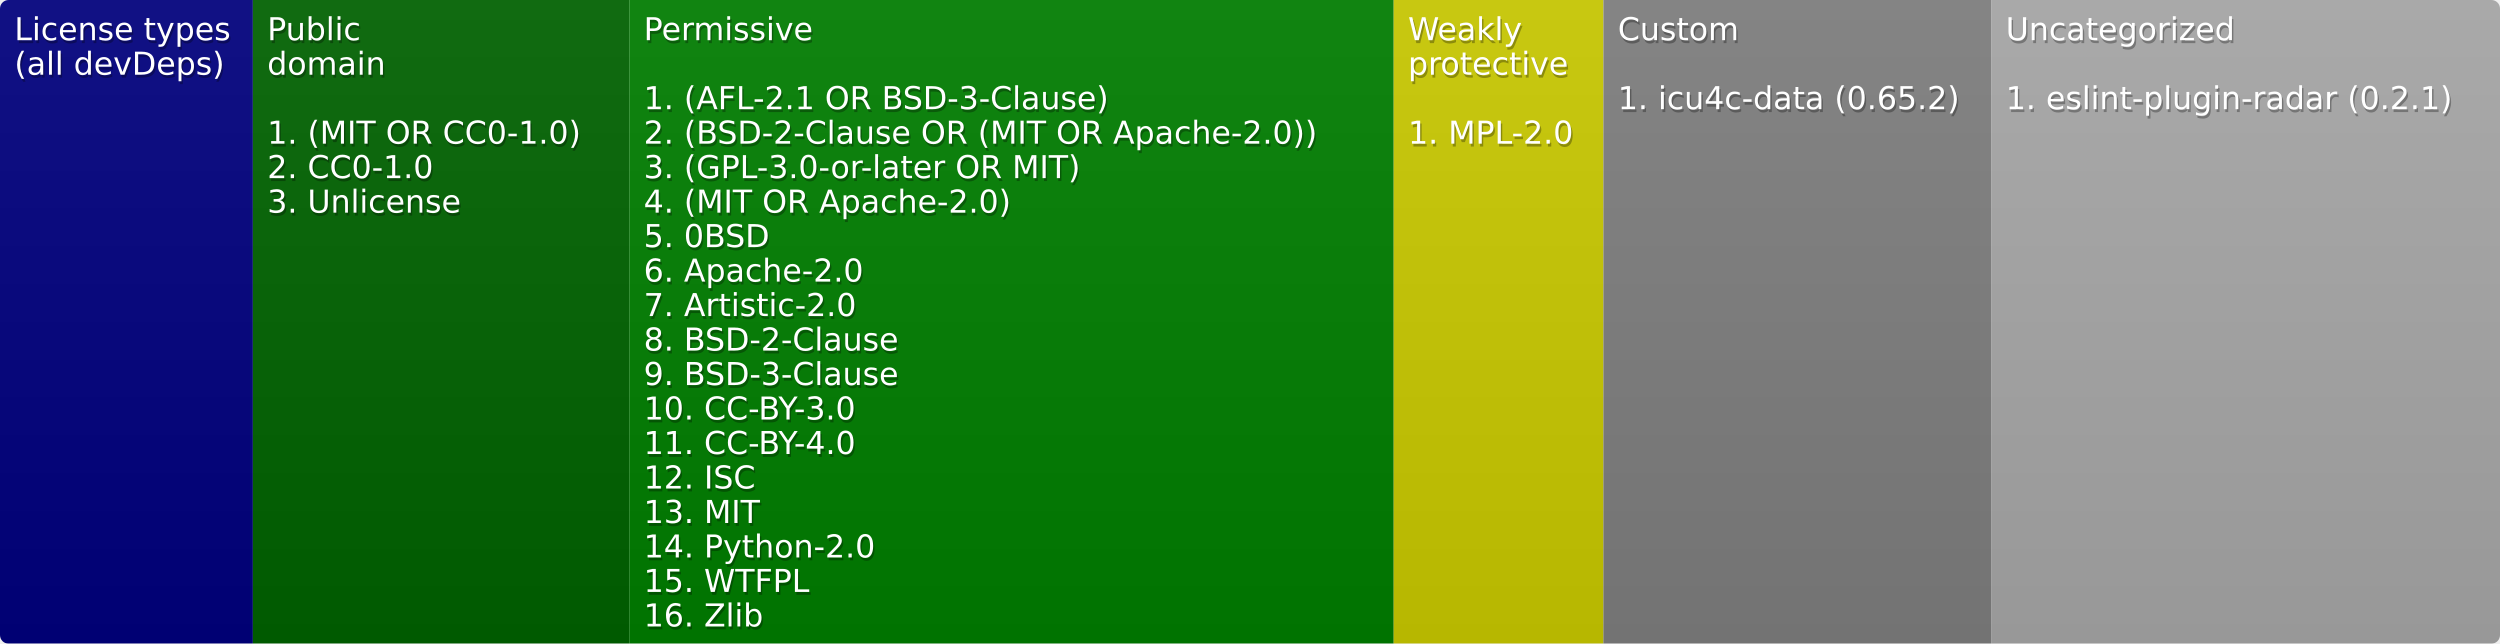
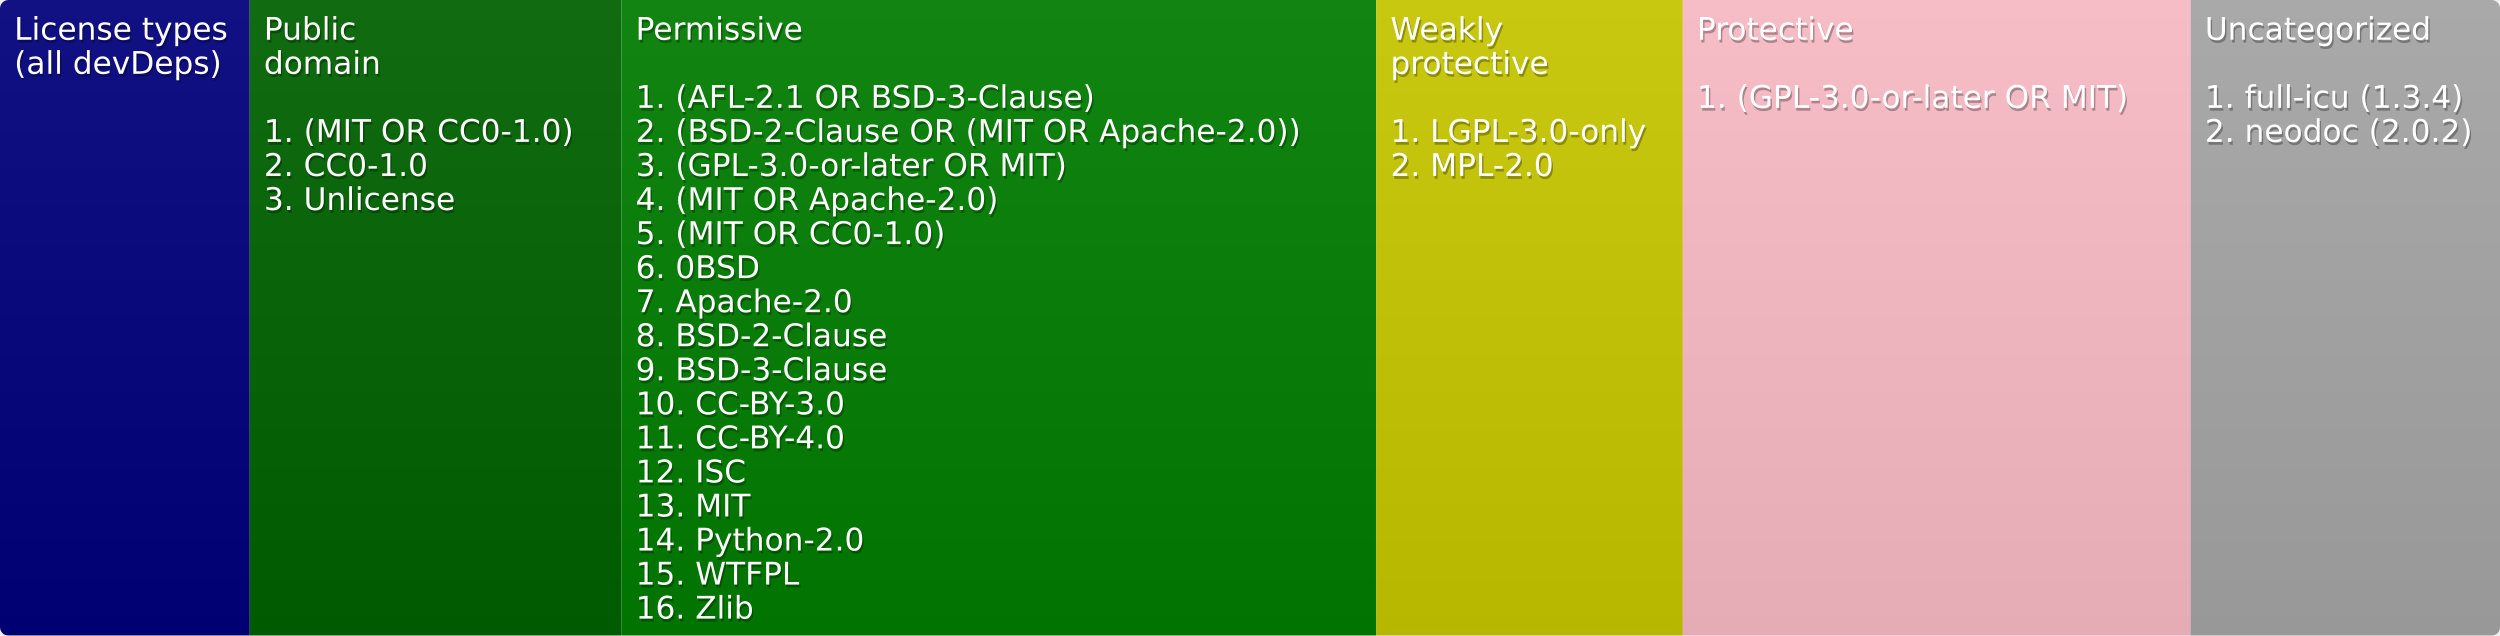
- <svg xmlns="http://www.w3.org/2000/svg" width="870" height="224">
+ <svg xmlns="http://www.w3.org/2000/svg" width="881" height="224">
  <defs>
    <style>text{font-size:11px;font-family:Verdana,DejaVu Sans,Geneva,sans-serif}text.shadow{fill:#010101;fill-opacity:.3}text.high{fill:#fff}</style>
    <linearGradient id="smooth" x2="0" y2="100%">
      <stop offset="0" stop-color="#aaa" stop-opacity=".1" />
      <stop offset="1" stop-opacity=".1" />
    </linearGradient>
    <mask id="round">
      <rect width="100%" height="100%" rx="3" fill="#fff" />
    </mask>
  </defs>
  <g id="bg" mask="url(#round)">
    <path fill="navy" d="M0 0h88v224H0z" />
    <path fill="#006400" d="M88 0h131v224H88z" />
    <path fill="green" d="M219 0h266v224H219z" />
-     <path fill="#cc0" d="M485 0h73v224h-73z" />
-     <path fill="gray" d="M558 0h135v224H558z" />
-     <path fill="#a9a9a9" d="M693 0h177v224H693z" />
-     <path fill="url(#smooth)" d="M0 0h870v224H0z" />
+     <path fill="#cc0" d="M485 0h108v224H485z" />
+     <path fill="pink" d="M593 0h179v224H593z" />
+     <path fill="#a9a9a9" d="M772 0h109v224H772z" />
+     <path fill="url(#smooth)" d="M0 0h881v224H0z" />
  </g>
  <g id="fg">
    <text class="shadow" x="5.5" y="15">License types</text>
    <text class="high" x="5" y="14">License types</text>
    <text class="shadow" x="5.5" y="27">(all devDeps)</text>
    <text class="high" x="5" y="26">(all devDeps)</text>
    <text class="shadow" x="93.5" y="15">Public</text>
    <text class="high" x="93" y="14">Public</text>
    <text class="shadow" x="93.5" y="27">domain</text>
    <text class="high" x="93" y="26">domain</text>
    <text class="shadow" x="93.5" y="51">1. (MIT OR CC0-1.0)</text>
    <text class="high" x="93" y="50">1. (MIT OR CC0-1.0)</text>
    <text class="shadow" x="93.5" y="63">2. CC0-1.0</text>
    <text class="high" x="93" y="62">2. CC0-1.0</text>
    <text class="shadow" x="93.5" y="75">3. Unlicense</text>
    <text class="high" x="93" y="74">3. Unlicense</text>
    <text class="shadow" x="224.5" y="15">Permissive</text>
    <text class="high" x="224" y="14">Permissive</text>
    <text class="shadow" x="224.5" y="39">1. (AFL-2.1 OR BSD-3-Clause)</text>
    <text class="high" x="224" y="38">1. (AFL-2.1 OR BSD-3-Clause)</text>
    <text class="shadow" x="224.5" y="51">2. (BSD-2-Clause OR (MIT OR Apache-2.0))</text>
    <text class="high" x="224" y="50">2. (BSD-2-Clause OR (MIT OR Apache-2.0))</text>
    <text class="shadow" x="224.5" y="63">3. (GPL-3.0-or-later OR MIT)</text>
    <text class="high" x="224" y="62">3. (GPL-3.0-or-later OR MIT)</text>
    <text class="shadow" x="224.5" y="75">4. (MIT OR Apache-2.0)</text>
    <text class="high" x="224" y="74">4. (MIT OR Apache-2.0)</text>
-     <text class="shadow" x="224.5" y="87">5. 0BSD</text>
-     <text class="high" x="224" y="86">5. 0BSD</text>
-     <text class="shadow" x="224.5" y="99">6. Apache-2.0</text>
-     <text class="high" x="224" y="98">6. Apache-2.0</text>
-     <text class="shadow" x="224.5" y="111">7. Artistic-2.0</text>
-     <text class="high" x="224" y="110">7. Artistic-2.0</text>
+     <text class="shadow" x="224.5" y="87">5. (MIT OR CC0-1.0)</text>
+     <text class="high" x="224" y="86">5. (MIT OR CC0-1.0)</text>
+     <text class="shadow" x="224.5" y="99">6. 0BSD</text>
+     <text class="high" x="224" y="98">6. 0BSD</text>
+     <text class="shadow" x="224.5" y="111">7. Apache-2.0</text>
+     <text class="high" x="224" y="110">7. Apache-2.0</text>
    <text class="shadow" x="224.5" y="123">8. BSD-2-Clause</text>
    <text class="high" x="224" y="122">8. BSD-2-Clause</text>
    <text class="shadow" x="224.5" y="135">9. BSD-3-Clause</text>
    <text class="high" x="224" y="134">9. BSD-3-Clause</text>
    <text class="shadow" x="224.5" y="147">10. CC-BY-3.0</text>
    <text class="high" x="224" y="146">10. CC-BY-3.0</text>
    <text class="shadow" x="224.5" y="159">11. CC-BY-4.0</text>
    <text class="high" x="224" y="158">11. CC-BY-4.0</text>
    <text class="shadow" x="224.5" y="171">12. ISC</text>
    <text class="high" x="224" y="170">12. ISC</text>
    <text class="shadow" x="224.5" y="183">13. MIT</text>
    <text class="high" x="224" y="182">13. MIT</text>
    <text class="shadow" x="224.5" y="195">14. Python-2.0</text>
    <text class="high" x="224" y="194">14. Python-2.0</text>
    <text class="shadow" x="224.5" y="207">15. WTFPL</text>
    <text class="high" x="224" y="206">15. WTFPL</text>
    <text class="shadow" x="224.5" y="219">16. Zlib</text>
    <text class="high" x="224" y="218">16. Zlib</text>
    <text class="shadow" x="490.5" y="15">Weakly</text>
    <text class="high" x="490" y="14">Weakly</text>
    <text class="shadow" x="490.5" y="27">protective</text>
    <text class="high" x="490" y="26">protective</text>
-     <text class="shadow" x="490.5" y="51">1. MPL-2.0</text>
-     <text class="high" x="490" y="50">1. MPL-2.0</text>
-     <text class="shadow" x="563.5" y="15">Custom</text>
-     <text class="high" x="563" y="14">Custom</text>
-     <text class="shadow" x="563.5" y="39">1. icu4c-data (0.65.2)</text>
-     <text class="high" x="563" y="38">1. icu4c-data (0.65.2)</text>
-     <text class="shadow" x="698.5" y="15">Uncategorized</text>
-     <text class="high" x="698" y="14">Uncategorized</text>
-     <text class="shadow" x="698.5" y="39">1. eslint-plugin-radar (0.2.1)</text>
-     <text class="high" x="698" y="38">1. eslint-plugin-radar (0.2.1)</text>
+     <text class="shadow" x="490.5" y="51">1. LGPL-3.0-only</text>
+     <text class="high" x="490" y="50">1. LGPL-3.0-only</text>
+     <text class="shadow" x="490.5" y="63">2. MPL-2.0</text>
+     <text class="high" x="490" y="62">2. MPL-2.0</text>
+     <text class="shadow" x="598.5" y="15">Protective</text>
+     <text class="high" x="598" y="14">Protective</text>
+     <text class="shadow" x="598.5" y="39">1. (GPL-3.0-or-later OR MIT)</text>
+     <text class="high" x="598" y="38">1. (GPL-3.0-or-later OR MIT)</text>
+     <text class="shadow" x="777.5" y="15">Uncategorized</text>
+     <text class="high" x="777" y="14">Uncategorized</text>
+     <text class="shadow" x="777.5" y="39">1. full-icu (1.3.4)</text>
+     <text class="high" x="777" y="38">1. full-icu (1.3.4)</text>
+     <text class="shadow" x="777.5" y="51">2. neodoc (2.0.2)</text>
+     <text class="high" x="777" y="50">2. neodoc (2.0.2)</text>
  </g>
</svg>
